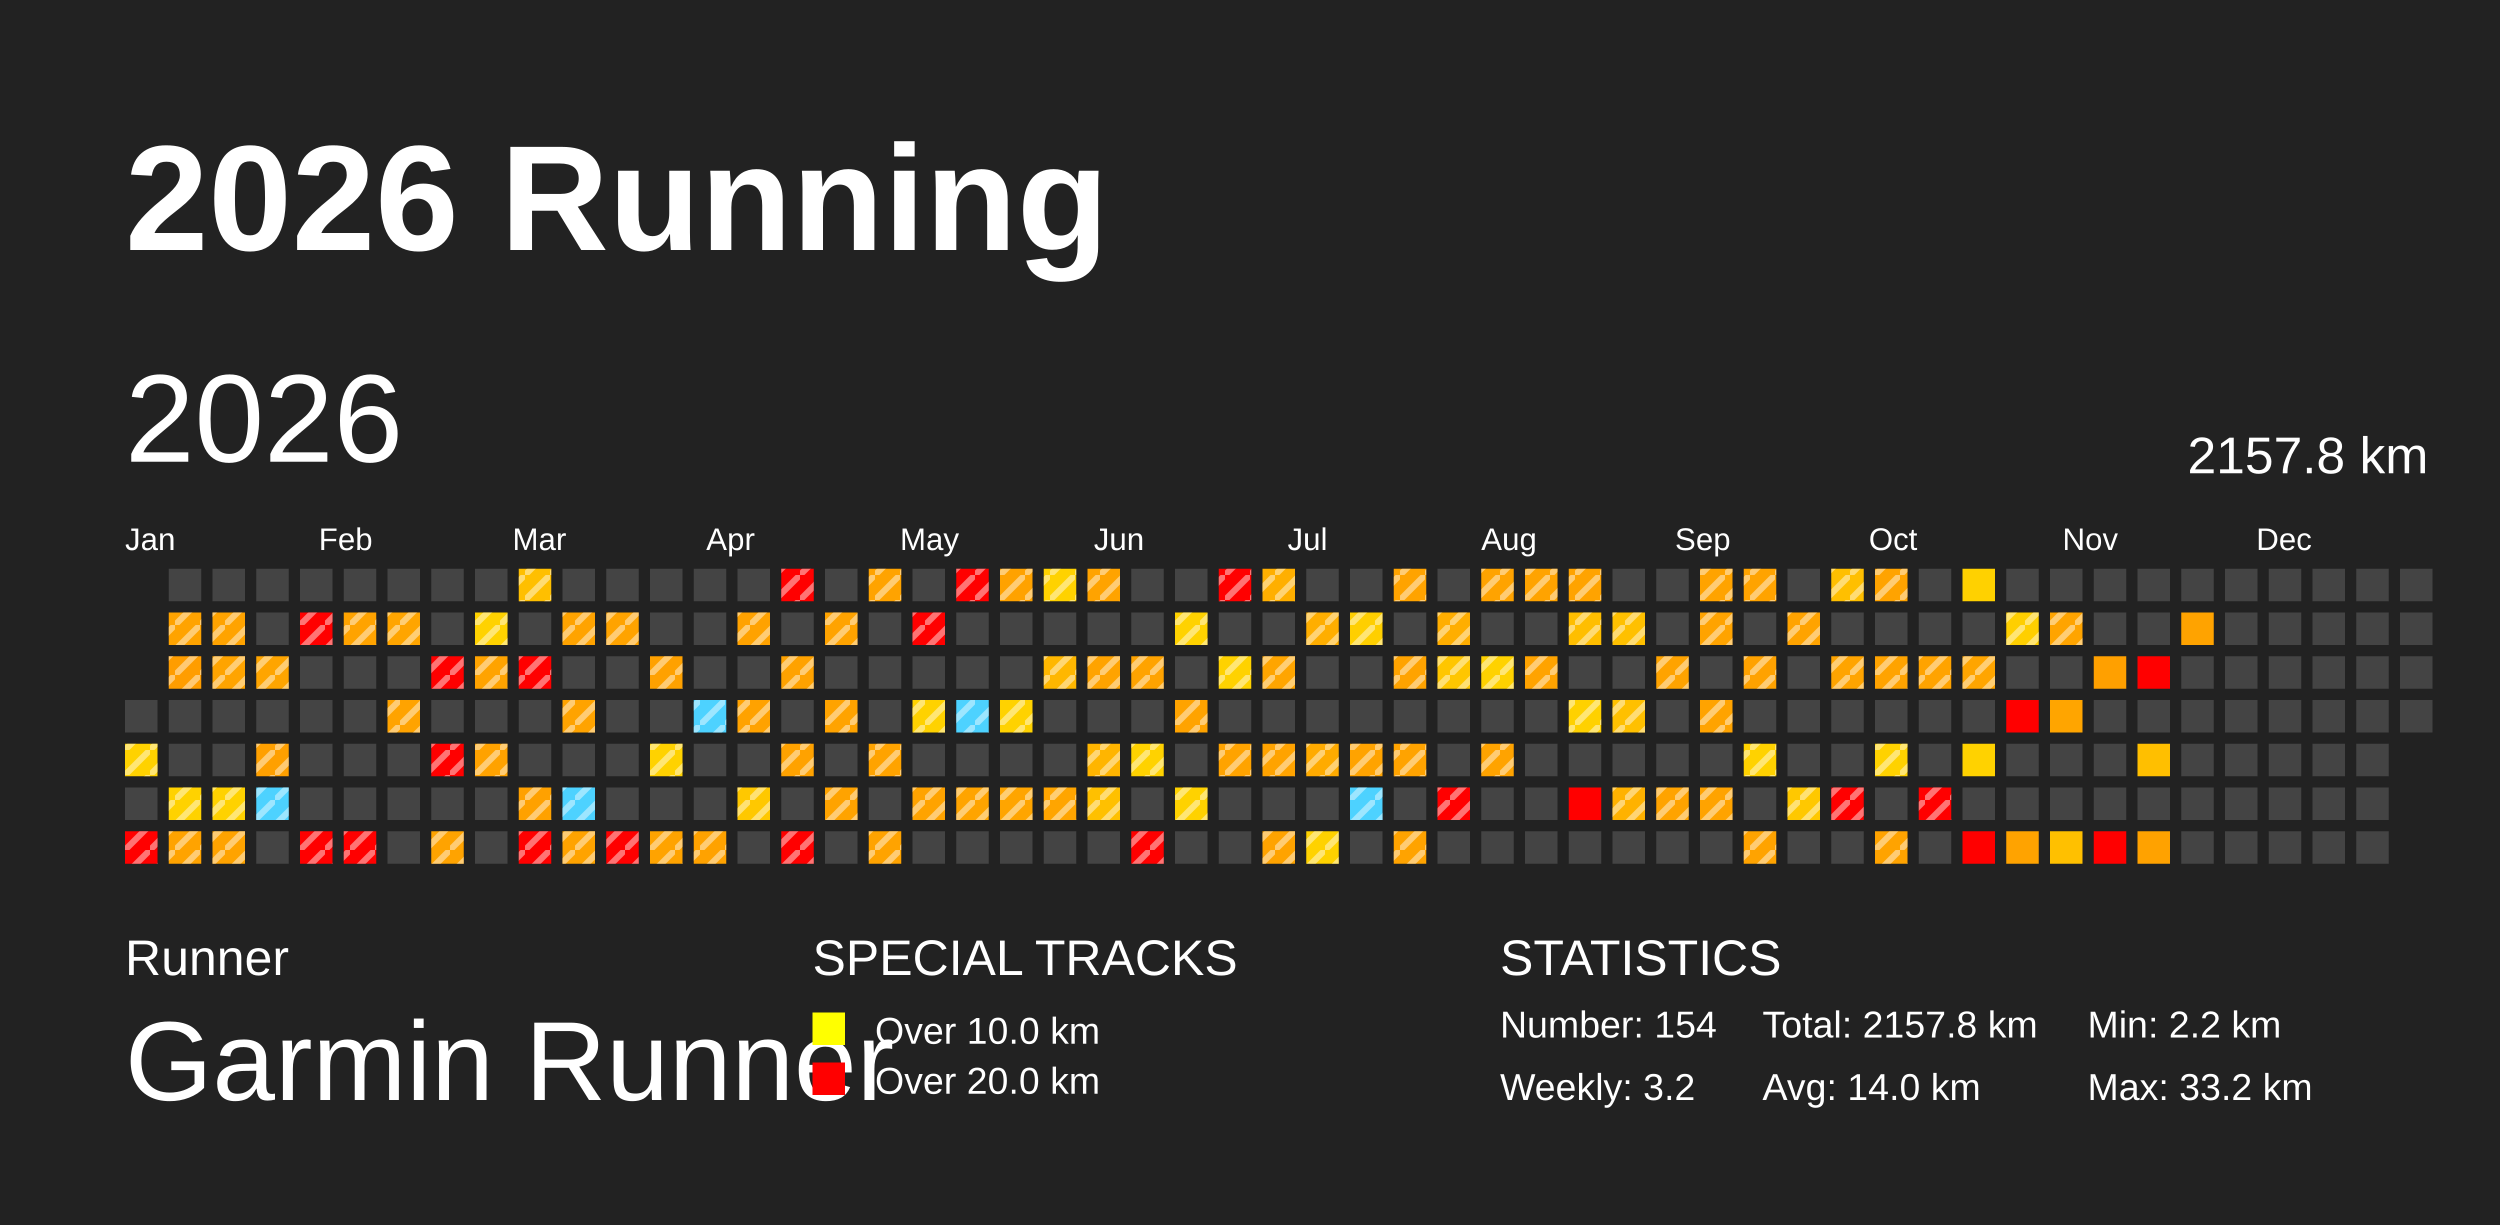
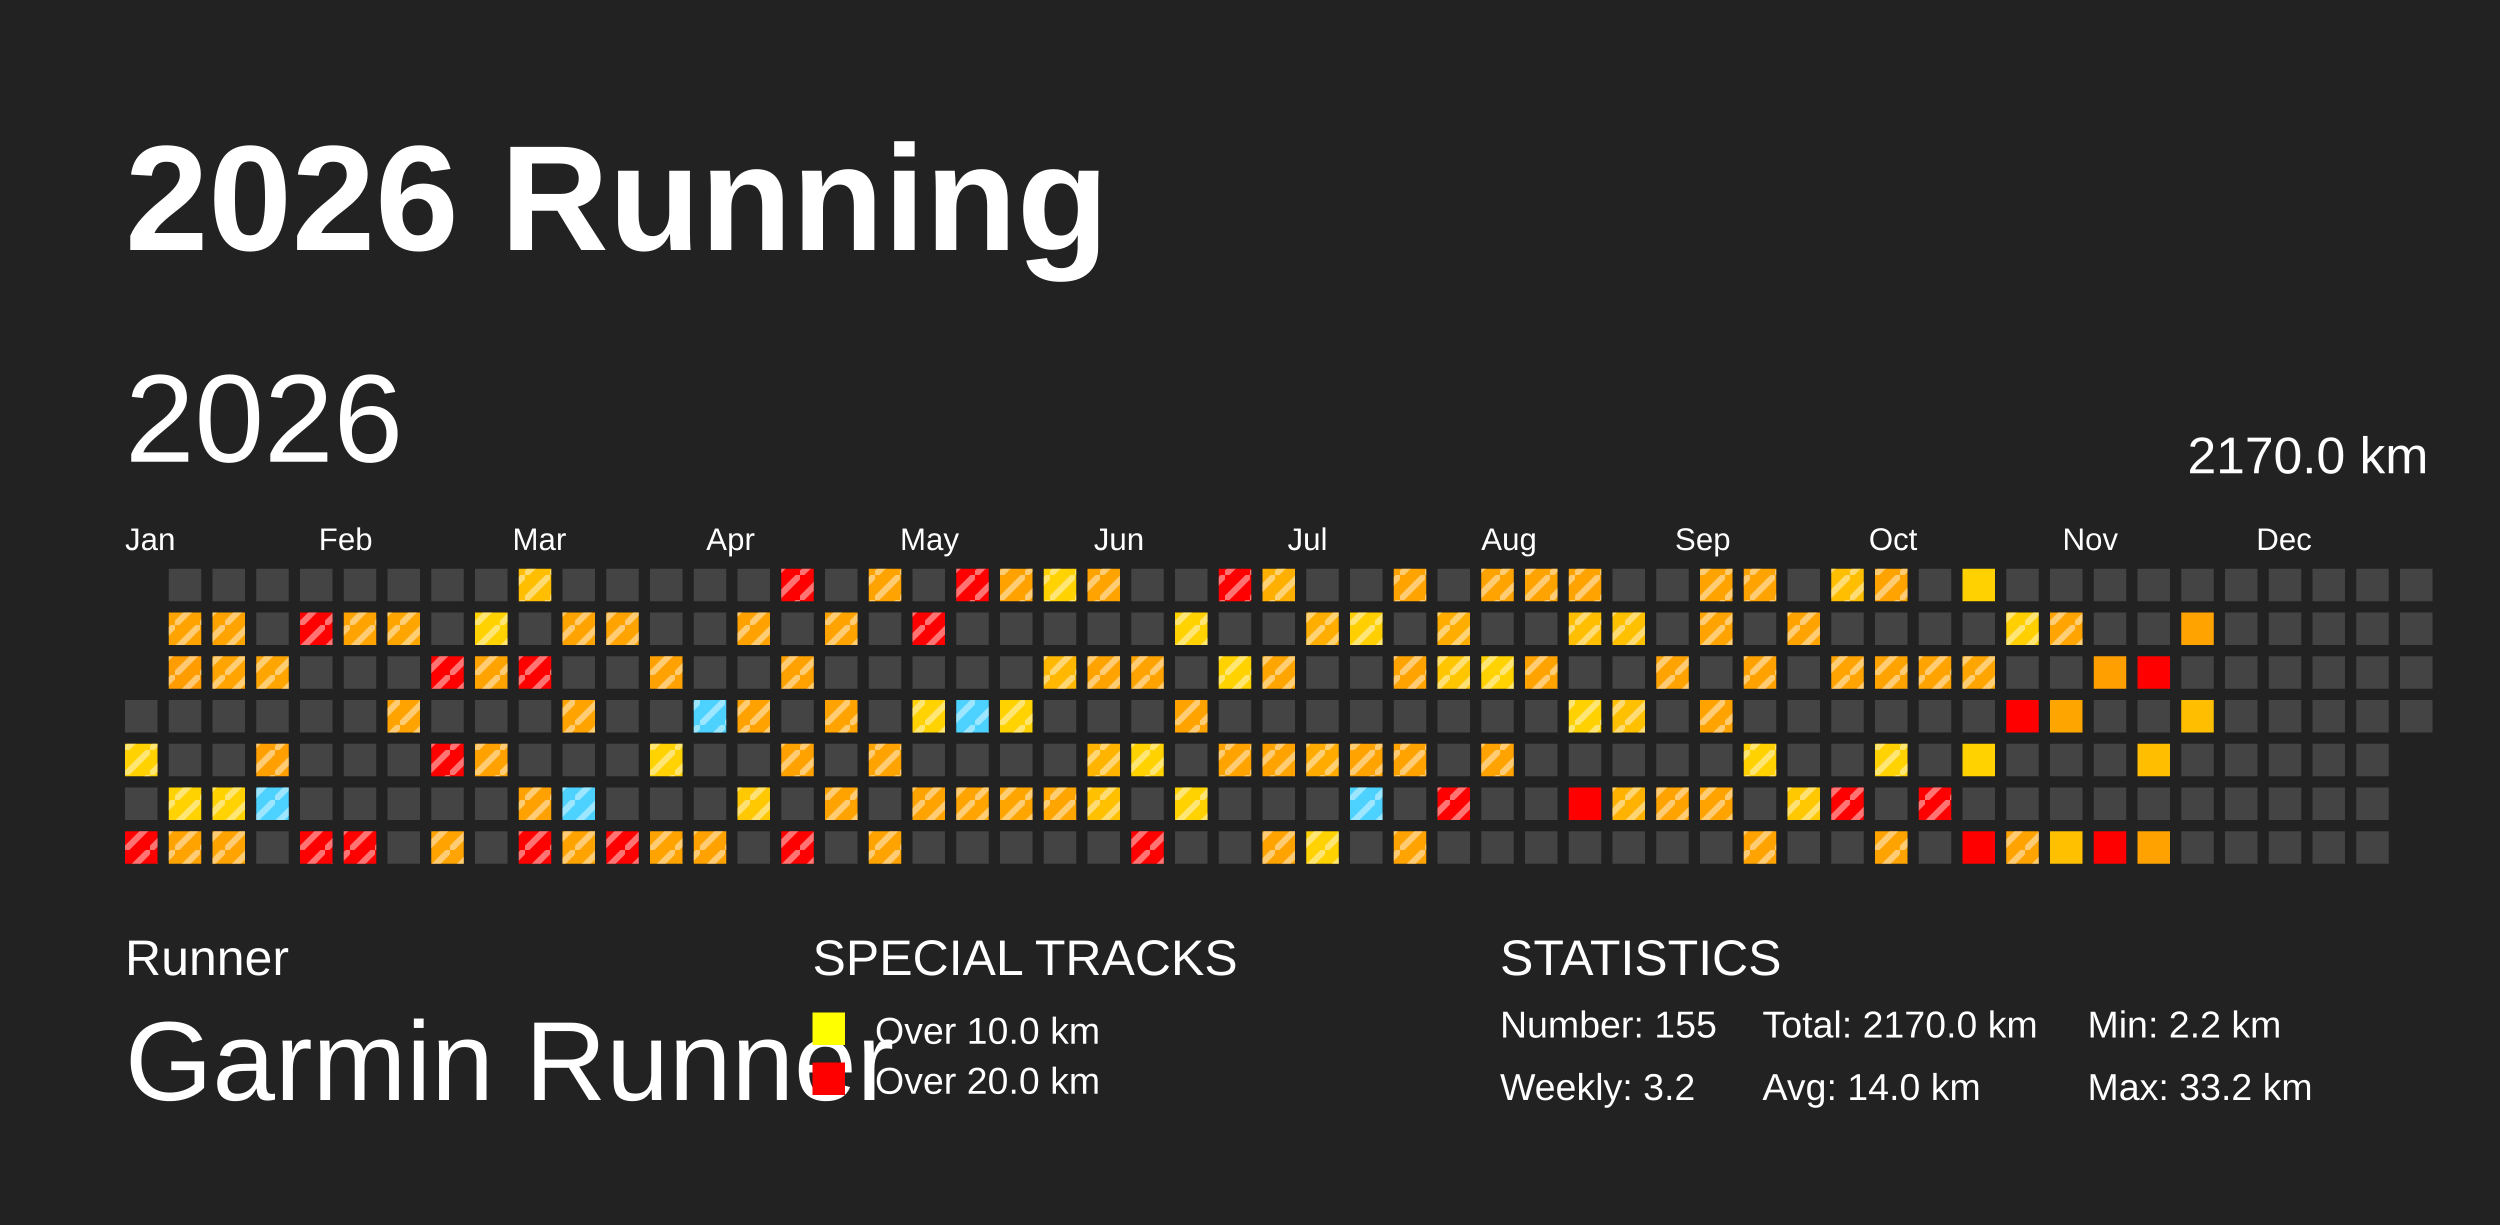
<svg xmlns="http://www.w3.org/2000/svg" baseProfile="full" height="98mm" version="1.1" viewBox="0,0,200,98" width="200mm">
  <defs>
    <pattern height="2" id="indoor-stripe" patternUnits="userSpaceOnUse" width="2">
      <line stroke="white" stroke-opacity="0.45" stroke-width="0.5" x1="0" x2="2" y1="2" y2="0" />
    </pattern>
  </defs>
  <rect fill="#222222" height="98" width="200" x="0" y="0" />
  <text fill="#FFFFFF" style="font-size:12px; font-family:Arial; font-weight:bold;" x="10" y="20">2026 Running</text>
  <text fill="#FFFFFF" style="font-size:4px; font-family:Arial" x="10" y="78">Runner</text>
  <text fill="#FFFFFF" style="font-size:9px; font-family:Arial" x="10" y="88">Garmin Runner</text>
  <text fill="#FFFFFF" style="font-size:4px; font-family:Arial" x="65" y="78">SPECIAL TRACKS</text>
  <rect fill="yellow" height="2.6" width="2.6" x="65" y="81" />
  <text fill="#FFFFFF" style="font-size:3px; font-family:Arial" x="70" y="83.5">Over 10.0 km</text>
  <rect fill="red" height="2.6" width="2.6" x="65" y="85" />
  <text fill="#FFFFFF" style="font-size:3px; font-family:Arial" x="70" y="87.5">Over 20.0 km</text>
  <text fill="#FFFFFF" style="font-size:4px; font-family:Arial" x="120" y="78">STATISTICS</text>
-   <text fill="#FFFFFF" style="font-size:3px; font-family:Arial" x="120" y="83">Number: 154</text>
+   <text fill="#FFFFFF" style="font-size:3px; font-family:Arial" x="120" y="83">Number: 155</text>
  <text fill="#FFFFFF" style="font-size:3px; font-family:Arial" x="120" y="88">Weekly: 3.2</text>
-   <text fill="#FFFFFF" style="font-size:3px; font-family:Arial" x="141" y="83">Total: 2157.8 km</text>
+   <text fill="#FFFFFF" style="font-size:3px; font-family:Arial" x="141" y="83">Total: 2170.0 km</text>
  <text fill="#FFFFFF" style="font-size:3px; font-family:Arial" x="141" y="88">Avg: 14.0 km</text>
  <text fill="#FFFFFF" style="font-size:3px; font-family:Arial" x="167" y="83">Min: 2.2 km</text>
  <text fill="#FFFFFF" style="font-size:3px; font-family:Arial" x="167" y="88">Max: 33.2 km</text>
  <text dominant-baseline="hanging" fill="#FFFFFF" style="font-size:10.0px; font-family:Arial;" x="10" y="30">2026</text>
-   <text dominant-baseline="hanging" fill="#FFFFFF" style="font-size:4.125px; font-family:Arial;" x="175" y="35">2157.8 km</text>
+   <text dominant-baseline="hanging" fill="#FFFFFF" style="font-size:4.125px; font-family:Arial;" x="175" y="35">2170.0 km</text>
  <text fill="#FFFFFF" style="font-size:2.5px; font-family:Arial" x="10.0" y="44">Jan</text>
  <text fill="#FFFFFF" style="font-size:2.5px; font-family:Arial" x="25.5" y="44">Feb</text>
  <text fill="#FFFFFF" style="font-size:2.5px; font-family:Arial" x="41.0" y="44">Mar</text>
  <text fill="#FFFFFF" style="font-size:2.5px; font-family:Arial" x="56.5" y="44">Apr</text>
  <text fill="#FFFFFF" style="font-size:2.5px; font-family:Arial" x="72.0" y="44">May</text>
  <text fill="#FFFFFF" style="font-size:2.5px; font-family:Arial" x="87.5" y="44">Jun</text>
  <text fill="#FFFFFF" style="font-size:2.5px; font-family:Arial" x="103.0" y="44">Jul</text>
  <text fill="#FFFFFF" style="font-size:2.5px; font-family:Arial" x="118.5" y="44">Aug</text>
  <text fill="#FFFFFF" style="font-size:2.5px; font-family:Arial" x="134.0" y="44">Sep</text>
  <text fill="#FFFFFF" style="font-size:2.5px; font-family:Arial" x="149.5" y="44">Oct</text>
  <text fill="#FFFFFF" style="font-size:2.5px; font-family:Arial" x="165.0" y="44">Nov</text>
  <text fill="#FFFFFF" style="font-size:2.5px; font-family:Arial" x="180.5" y="44">Dec</text>
  <rect fill="#444444" height="2.6" width="2.6" x="10.0" y="56.0" />
  <rect fill="#ffd200" height="2.6" width="2.6" x="10.0" y="59.5" />
  <rect fill="url(#indoor-stripe)" height="2.6" style="pointer-events: none;" width="2.6" x="10.0" y="59.5" />
  <rect fill="#444444" height="2.6" width="2.6" x="10.0" y="63.0" />
  <rect fill="red" height="2.6" width="2.6" x="10.0" y="66.5" />
  <rect fill="url(#indoor-stripe)" height="2.6" style="pointer-events: none;" width="2.6" x="10.0" y="66.5" />
  <rect fill="#444444" height="2.6" width="2.6" x="13.5" y="45.5" />
  <rect fill="#ffa300" height="2.6" width="2.6" x="13.5" y="49.0" />
  <rect fill="url(#indoor-stripe)" height="2.6" style="pointer-events: none;" width="2.6" x="13.5" y="49.0" />
  <rect fill="#ff9d00" height="2.6" width="2.6" x="13.5" y="52.5" />
  <rect fill="url(#indoor-stripe)" height="2.6" style="pointer-events: none;" width="2.6" x="13.5" y="52.5" />
  <rect fill="#444444" height="2.6" width="2.6" x="13.5" y="56.0" />
  <rect fill="#444444" height="2.6" width="2.6" x="13.5" y="59.5" />
  <rect fill="#ffd200" height="2.6" width="2.6" x="13.5" y="63.0" />
  <rect fill="url(#indoor-stripe)" height="2.6" style="pointer-events: none;" width="2.6" x="13.5" y="63.0" />
  <rect fill="#ffa300" height="2.6" width="2.6" x="13.5" y="66.5" />
  <rect fill="url(#indoor-stripe)" height="2.6" style="pointer-events: none;" width="2.6" x="13.5" y="66.5" />
  <rect fill="#444444" height="2.6" width="2.6" x="17.0" y="45.5" />
  <rect fill="#ffa300" height="2.6" width="2.6" x="17.0" y="49.0" />
  <rect fill="url(#indoor-stripe)" height="2.6" style="pointer-events: none;" width="2.6" x="17.0" y="49.0" />
  <rect fill="#ffa400" height="2.6" width="2.6" x="17.0" y="52.5" />
  <rect fill="url(#indoor-stripe)" height="2.6" style="pointer-events: none;" width="2.6" x="17.0" y="52.5" />
  <rect fill="#444444" height="2.6" width="2.6" x="17.0" y="56.0" />
  <rect fill="#444444" height="2.6" width="2.6" x="17.0" y="59.5" />
  <rect fill="#ffd200" height="2.6" width="2.6" x="17.0" y="63.0" />
  <rect fill="url(#indoor-stripe)" height="2.6" style="pointer-events: none;" width="2.6" x="17.0" y="63.0" />
  <rect fill="#ffa300" height="2.6" width="2.6" x="17.0" y="66.5" />
  <rect fill="url(#indoor-stripe)" height="2.6" style="pointer-events: none;" width="2.6" x="17.0" y="66.5" />
  <rect fill="#444444" height="2.6" width="2.6" x="20.5" y="45.5" />
  <rect fill="#444444" height="2.6" width="2.6" x="20.5" y="49.0" />
  <rect fill="#ffa500" height="2.6" width="2.6" x="20.5" y="52.5" />
  <rect fill="url(#indoor-stripe)" height="2.6" style="pointer-events: none;" width="2.6" x="20.5" y="52.5" />
  <rect fill="#444444" height="2.6" width="2.6" x="20.5" y="56.0" />
  <rect fill="#ffa000" height="2.6" width="2.6" x="20.5" y="59.5" />
  <rect fill="url(#indoor-stripe)" height="2.6" style="pointer-events: none;" width="2.6" x="20.5" y="59.5" />
  <rect fill="#4dd2ff" height="2.6" width="2.6" x="20.5" y="63.0" />
  <rect fill="url(#indoor-stripe)" height="2.6" style="pointer-events: none;" width="2.6" x="20.5" y="63.0" />
  <rect fill="#444444" height="2.6" width="2.6" x="20.5" y="66.5" />
  <rect fill="#444444" height="2.6" width="2.6" x="24.0" y="45.5" />
  <rect fill="red" height="2.6" width="2.6" x="24.0" y="49.0" />
  <rect fill="url(#indoor-stripe)" height="2.6" style="pointer-events: none;" width="2.6" x="24.0" y="49.0" />
  <rect fill="#444444" height="2.6" width="2.6" x="24.0" y="52.5" />
  <rect fill="#444444" height="2.6" width="2.6" x="24.0" y="56.0" />
  <rect fill="#444444" height="2.6" width="2.6" x="24.0" y="59.5" />
  <rect fill="#444444" height="2.6" width="2.6" x="24.0" y="63.0" />
  <rect fill="red" height="2.6" width="2.6" x="24.0" y="66.5" />
  <rect fill="url(#indoor-stripe)" height="2.6" style="pointer-events: none;" width="2.6" x="24.0" y="66.5" />
  <rect fill="#444444" height="2.6" width="2.6" x="27.5" y="45.5" />
  <rect fill="#ffa300" height="2.6" width="2.6" x="27.5" y="49.0" />
  <rect fill="url(#indoor-stripe)" height="2.6" style="pointer-events: none;" width="2.6" x="27.5" y="49.0" />
  <rect fill="#444444" height="2.6" width="2.6" x="27.5" y="52.5" />
  <rect fill="#444444" height="2.6" width="2.6" x="27.5" y="56.0" />
  <rect fill="#444444" height="2.6" width="2.6" x="27.5" y="59.5" />
  <rect fill="#444444" height="2.6" width="2.6" x="27.5" y="63.0" />
  <rect fill="red" height="2.6" width="2.6" x="27.5" y="66.5" />
  <rect fill="url(#indoor-stripe)" height="2.6" style="pointer-events: none;" width="2.6" x="27.5" y="66.5" />
  <rect fill="#444444" height="2.6" width="2.6" x="31.0" y="45.5" />
  <rect fill="#ffa500" height="2.6" width="2.6" x="31.0" y="49.0" />
  <rect fill="url(#indoor-stripe)" height="2.6" style="pointer-events: none;" width="2.6" x="31.0" y="49.0" />
  <rect fill="#444444" height="2.6" width="2.6" x="31.0" y="52.5" />
  <rect fill="#ffa300" height="2.6" width="2.6" x="31.0" y="56.0" />
  <rect fill="url(#indoor-stripe)" height="2.6" style="pointer-events: none;" width="2.6" x="31.0" y="56.0" />
  <rect fill="#444444" height="2.6" width="2.6" x="31.0" y="59.5" />
  <rect fill="#444444" height="2.6" width="2.6" x="31.0" y="63.0" />
  <rect fill="#444444" height="2.6" width="2.6" x="31.0" y="66.5" />
  <rect fill="#444444" height="2.6" width="2.6" x="34.5" y="45.5" />
  <rect fill="#444444" height="2.6" width="2.6" x="34.5" y="49.0" />
  <rect fill="red" height="2.6" width="2.6" x="34.5" y="52.5" />
  <rect fill="url(#indoor-stripe)" height="2.6" style="pointer-events: none;" width="2.6" x="34.5" y="52.5" />
  <rect fill="#444444" height="2.6" width="2.6" x="34.5" y="56.0" />
  <rect fill="red" height="2.6" width="2.6" x="34.5" y="59.5" />
  <rect fill="url(#indoor-stripe)" height="2.6" style="pointer-events: none;" width="2.6" x="34.5" y="59.5" />
  <rect fill="#444444" height="2.6" width="2.6" x="34.5" y="63.0" />
  <rect fill="#ffa300" height="2.6" width="2.6" x="34.5" y="66.5" />
  <rect fill="url(#indoor-stripe)" height="2.6" style="pointer-events: none;" width="2.6" x="34.5" y="66.5" />
  <rect fill="#444444" height="2.6" width="2.6" x="38.0" y="45.5" />
  <rect fill="#ffd200" height="2.6" width="2.6" x="38.0" y="49.0" />
  <rect fill="url(#indoor-stripe)" height="2.6" style="pointer-events: none;" width="2.6" x="38.0" y="49.0" />
  <rect fill="#ffa300" height="2.6" width="2.6" x="38.0" y="52.5" />
  <rect fill="url(#indoor-stripe)" height="2.6" style="pointer-events: none;" width="2.6" x="38.0" y="52.5" />
  <rect fill="#444444" height="2.6" width="2.6" x="38.0" y="56.0" />
  <rect fill="#ffa200" height="2.6" width="2.6" x="38.0" y="59.5" />
  <rect fill="url(#indoor-stripe)" height="2.6" style="pointer-events: none;" width="2.6" x="38.0" y="59.5" />
  <rect fill="#444444" height="2.6" width="2.6" x="38.0" y="63.0" />
  <rect fill="#444444" height="2.6" width="2.6" x="38.0" y="66.5" />
  <rect fill="#ffbf00" height="2.6" width="2.6" x="41.5" y="45.5" />
  <rect fill="url(#indoor-stripe)" height="2.6" style="pointer-events: none;" width="2.6" x="41.5" y="45.5" />
  <rect fill="#444444" height="2.6" width="2.6" x="41.5" y="49.0" />
  <rect fill="red" height="2.6" width="2.6" x="41.5" y="52.5" />
  <rect fill="url(#indoor-stripe)" height="2.6" style="pointer-events: none;" width="2.6" x="41.5" y="52.5" />
  <rect fill="#444444" height="2.6" width="2.6" x="41.5" y="56.0" />
  <rect fill="#444444" height="2.6" width="2.6" x="41.5" y="59.5" />
  <rect fill="#ffa100" height="2.6" width="2.6" x="41.5" y="63.0" />
  <rect fill="url(#indoor-stripe)" height="2.6" style="pointer-events: none;" width="2.6" x="41.5" y="63.0" />
  <rect fill="red" height="2.6" width="2.6" x="41.5" y="66.5" />
  <rect fill="url(#indoor-stripe)" height="2.6" style="pointer-events: none;" width="2.6" x="41.5" y="66.5" />
  <rect fill="#444444" height="2.6" width="2.6" x="45.0" y="45.5" />
  <rect fill="#ffa300" height="2.6" width="2.6" x="45.0" y="49.0" />
  <rect fill="url(#indoor-stripe)" height="2.6" style="pointer-events: none;" width="2.6" x="45.0" y="49.0" />
  <rect fill="#444444" height="2.6" width="2.6" x="45.0" y="52.5" />
  <rect fill="#ffa300" height="2.6" width="2.6" x="45.0" y="56.0" />
  <rect fill="url(#indoor-stripe)" height="2.6" style="pointer-events: none;" width="2.6" x="45.0" y="56.0" />
  <rect fill="#444444" height="2.6" width="2.6" x="45.0" y="59.5" />
  <rect fill="#4dd2ff" height="2.6" width="2.6" x="45.0" y="63.0" />
  <rect fill="url(#indoor-stripe)" height="2.6" style="pointer-events: none;" width="2.6" x="45.0" y="63.0" />
  <rect fill="#ffa300" height="2.6" width="2.6" x="45.0" y="66.5" />
  <rect fill="url(#indoor-stripe)" height="2.6" style="pointer-events: none;" width="2.6" x="45.0" y="66.5" />
  <rect fill="#444444" height="2.6" width="2.6" x="48.5" y="45.5" />
  <rect fill="#ffa300" height="2.6" width="2.6" x="48.5" y="49.0" />
  <rect fill="url(#indoor-stripe)" height="2.6" style="pointer-events: none;" width="2.6" x="48.5" y="49.0" />
  <rect fill="#444444" height="2.6" width="2.6" x="48.5" y="52.5" />
  <rect fill="#444444" height="2.6" width="2.6" x="48.5" y="56.0" />
  <rect fill="#444444" height="2.6" width="2.6" x="48.5" y="59.5" />
  <rect fill="#444444" height="2.6" width="2.6" x="48.5" y="63.0" />
  <rect fill="red" height="2.6" width="2.6" x="48.5" y="66.5" />
  <rect fill="url(#indoor-stripe)" height="2.6" style="pointer-events: none;" width="2.6" x="48.5" y="66.5" />
  <rect fill="#444444" height="2.6" width="2.6" x="52.0" y="45.5" />
  <rect fill="#444444" height="2.6" width="2.6" x="52.0" y="49.0" />
  <rect fill="#ffa100" height="2.6" width="2.6" x="52.0" y="52.5" />
  <rect fill="url(#indoor-stripe)" height="2.6" style="pointer-events: none;" width="2.6" x="52.0" y="52.5" />
  <rect fill="#444444" height="2.6" width="2.6" x="52.0" y="56.0" />
  <rect fill="#ffd200" height="2.6" width="2.6" x="52.0" y="59.5" />
  <rect fill="url(#indoor-stripe)" height="2.6" style="pointer-events: none;" width="2.6" x="52.0" y="59.5" />
  <rect fill="#444444" height="2.6" width="2.6" x="52.0" y="63.0" />
  <rect fill="#ffa300" height="2.6" width="2.6" x="52.0" y="66.5" />
  <rect fill="url(#indoor-stripe)" height="2.6" style="pointer-events: none;" width="2.6" x="52.0" y="66.5" />
  <rect fill="#444444" height="2.6" width="2.6" x="55.5" y="45.5" />
  <rect fill="#444444" height="2.6" width="2.6" x="55.5" y="49.0" />
  <rect fill="#444444" height="2.6" width="2.6" x="55.5" y="52.5" />
  <rect fill="#4dd2ff" height="2.6" width="2.6" x="55.5" y="56.0" />
  <rect fill="url(#indoor-stripe)" height="2.6" style="pointer-events: none;" width="2.6" x="55.5" y="56.0" />
  <rect fill="#444444" height="2.6" width="2.6" x="55.5" y="59.5" />
  <rect fill="#444444" height="2.6" width="2.6" x="55.5" y="63.0" />
  <rect fill="#ffa200" height="2.6" width="2.6" x="55.5" y="66.5" />
  <rect fill="url(#indoor-stripe)" height="2.6" style="pointer-events: none;" width="2.6" x="55.5" y="66.5" />
  <rect fill="#444444" height="2.6" width="2.6" x="59.0" y="45.5" />
  <rect fill="#ffa200" height="2.6" width="2.6" x="59.0" y="49.0" />
  <rect fill="url(#indoor-stripe)" height="2.6" style="pointer-events: none;" width="2.6" x="59.0" y="49.0" />
  <rect fill="#444444" height="2.6" width="2.6" x="59.0" y="52.5" />
  <rect fill="#ffa200" height="2.6" width="2.6" x="59.0" y="56.0" />
  <rect fill="url(#indoor-stripe)" height="2.6" style="pointer-events: none;" width="2.6" x="59.0" y="56.0" />
  <rect fill="#444444" height="2.6" width="2.6" x="59.0" y="59.5" />
  <rect fill="#ffc800" height="2.6" width="2.6" x="59.0" y="63.0" />
  <rect fill="url(#indoor-stripe)" height="2.6" style="pointer-events: none;" width="2.6" x="59.0" y="63.0" />
  <rect fill="#444444" height="2.6" width="2.6" x="59.0" y="66.5" />
  <rect fill="red" height="2.6" width="2.6" x="62.5" y="45.5" />
  <rect fill="url(#indoor-stripe)" height="2.6" style="pointer-events: none;" width="2.6" x="62.5" y="45.5" />
  <rect fill="#444444" height="2.6" width="2.6" x="62.5" y="49.0" />
  <rect fill="#ffa200" height="2.6" width="2.6" x="62.5" y="52.5" />
  <rect fill="url(#indoor-stripe)" height="2.6" style="pointer-events: none;" width="2.6" x="62.5" y="52.5" />
  <rect fill="#444444" height="2.6" width="2.6" x="62.5" y="56.0" />
  <rect fill="#ffa200" height="2.6" width="2.6" x="62.5" y="59.5" />
  <rect fill="url(#indoor-stripe)" height="2.6" style="pointer-events: none;" width="2.6" x="62.5" y="59.5" />
  <rect fill="#444444" height="2.6" width="2.6" x="62.5" y="63.0" />
  <rect fill="red" height="2.6" width="2.6" x="62.5" y="66.5" />
  <rect fill="url(#indoor-stripe)" height="2.6" style="pointer-events: none;" width="2.6" x="62.5" y="66.5" />
  <rect fill="#444444" height="2.6" width="2.6" x="66.0" y="45.5" />
  <rect fill="#ffa300" height="2.6" width="2.6" x="66.0" y="49.0" />
  <rect fill="url(#indoor-stripe)" height="2.6" style="pointer-events: none;" width="2.6" x="66.0" y="49.0" />
  <rect fill="#444444" height="2.6" width="2.6" x="66.0" y="52.5" />
  <rect fill="#ffa300" height="2.6" width="2.6" x="66.0" y="56.0" />
  <rect fill="url(#indoor-stripe)" height="2.6" style="pointer-events: none;" width="2.6" x="66.0" y="56.0" />
  <rect fill="#444444" height="2.6" width="2.6" x="66.0" y="59.5" />
  <rect fill="#ffa300" height="2.6" width="2.6" x="66.0" y="63.0" />
  <rect fill="url(#indoor-stripe)" height="2.6" style="pointer-events: none;" width="2.6" x="66.0" y="63.0" />
  <rect fill="#444444" height="2.6" width="2.6" x="66.0" y="66.5" />
  <rect fill="#ffa300" height="2.6" width="2.6" x="69.5" y="45.5" />
  <rect fill="url(#indoor-stripe)" height="2.6" style="pointer-events: none;" width="2.6" x="69.5" y="45.5" />
  <rect fill="#444444" height="2.6" width="2.6" x="69.5" y="49.0" />
  <rect fill="#444444" height="2.6" width="2.6" x="69.5" y="52.5" />
  <rect fill="#444444" height="2.6" width="2.6" x="69.5" y="56.0" />
  <rect fill="#ffa300" height="2.6" width="2.6" x="69.5" y="59.5" />
  <rect fill="url(#indoor-stripe)" height="2.6" style="pointer-events: none;" width="2.6" x="69.5" y="59.5" />
  <rect fill="#444444" height="2.6" width="2.6" x="69.5" y="63.0" />
  <rect fill="#ffa300" height="2.6" width="2.6" x="69.5" y="66.5" />
  <rect fill="url(#indoor-stripe)" height="2.6" style="pointer-events: none;" width="2.6" x="69.5" y="66.5" />
  <rect fill="#444444" height="2.6" width="2.6" x="73.0" y="45.5" />
  <rect fill="red" height="2.6" width="2.6" x="73.0" y="49.0" />
  <rect fill="url(#indoor-stripe)" height="2.6" style="pointer-events: none;" width="2.6" x="73.0" y="49.0" />
  <rect fill="#444444" height="2.6" width="2.6" x="73.0" y="52.5" />
  <rect fill="#ffd200" height="2.6" width="2.6" x="73.0" y="56.0" />
  <rect fill="url(#indoor-stripe)" height="2.6" style="pointer-events: none;" width="2.6" x="73.0" y="56.0" />
  <rect fill="#444444" height="2.6" width="2.6" x="73.0" y="59.5" />
  <rect fill="#ffa300" height="2.6" width="2.6" x="73.0" y="63.0" />
  <rect fill="url(#indoor-stripe)" height="2.6" style="pointer-events: none;" width="2.6" x="73.0" y="63.0" />
  <rect fill="#444444" height="2.6" width="2.6" x="73.0" y="66.5" />
  <rect fill="red" height="2.6" width="2.6" x="76.5" y="45.5" />
  <rect fill="url(#indoor-stripe)" height="2.6" style="pointer-events: none;" width="2.6" x="76.5" y="45.5" />
  <rect fill="#444444" height="2.6" width="2.6" x="76.5" y="49.0" />
  <rect fill="#444444" height="2.6" width="2.6" x="76.5" y="52.5" />
  <rect fill="#4dd2ff" height="2.6" width="2.6" x="76.5" y="56.0" />
  <rect fill="url(#indoor-stripe)" height="2.6" style="pointer-events: none;" width="2.6" x="76.5" y="56.0" />
  <rect fill="#444444" height="2.6" width="2.6" x="76.5" y="59.5" />
  <rect fill="#ffa400" height="2.6" width="2.6" x="76.5" y="63.0" />
  <rect fill="url(#indoor-stripe)" height="2.6" style="pointer-events: none;" width="2.6" x="76.5" y="63.0" />
  <rect fill="#444444" height="2.6" width="2.6" x="76.5" y="66.5" />
  <rect fill="#ffa200" height="2.6" width="2.6" x="80.0" y="45.5" />
  <rect fill="url(#indoor-stripe)" height="2.6" style="pointer-events: none;" width="2.6" x="80.0" y="45.5" />
  <rect fill="#444444" height="2.6" width="2.6" x="80.0" y="49.0" />
  <rect fill="#444444" height="2.6" width="2.6" x="80.0" y="52.5" />
  <rect fill="#ffd200" height="2.6" width="2.6" x="80.0" y="56.0" />
  <rect fill="url(#indoor-stripe)" height="2.6" style="pointer-events: none;" width="2.6" x="80.0" y="56.0" />
  <rect fill="#444444" height="2.6" width="2.6" x="80.0" y="59.5" />
  <rect fill="#ffa500" height="2.6" width="2.6" x="80.0" y="63.0" />
  <rect fill="url(#indoor-stripe)" height="2.6" style="pointer-events: none;" width="2.6" x="80.0" y="63.0" />
  <rect fill="#444444" height="2.6" width="2.6" x="80.0" y="66.5" />
  <rect fill="#ffd200" height="2.6" width="2.6" x="83.5" y="45.5" />
  <rect fill="url(#indoor-stripe)" height="2.6" style="pointer-events: none;" width="2.6" x="83.5" y="45.5" />
  <rect fill="#444444" height="2.6" width="2.6" x="83.5" y="49.0" />
  <rect fill="#ffb700" height="2.6" width="2.6" x="83.5" y="52.5" />
  <rect fill="url(#indoor-stripe)" height="2.6" style="pointer-events: none;" width="2.6" x="83.5" y="52.5" />
  <rect fill="#444444" height="2.6" width="2.6" x="83.5" y="56.0" />
  <rect fill="#444444" height="2.6" width="2.6" x="83.5" y="59.5" />
  <rect fill="#ffa500" height="2.6" width="2.6" x="83.5" y="63.0" />
  <rect fill="url(#indoor-stripe)" height="2.6" style="pointer-events: none;" width="2.6" x="83.5" y="63.0" />
  <rect fill="#444444" height="2.6" width="2.6" x="83.5" y="66.5" />
  <rect fill="#ffa300" height="2.6" width="2.6" x="87.0" y="45.5" />
  <rect fill="url(#indoor-stripe)" height="2.6" style="pointer-events: none;" width="2.6" x="87.0" y="45.5" />
  <rect fill="#444444" height="2.6" width="2.6" x="87.0" y="49.0" />
  <rect fill="#ffa300" height="2.6" width="2.6" x="87.0" y="52.5" />
  <rect fill="url(#indoor-stripe)" height="2.6" style="pointer-events: none;" width="2.6" x="87.0" y="52.5" />
  <rect fill="#444444" height="2.6" width="2.6" x="87.0" y="56.0" />
  <rect fill="#ffb500" height="2.6" width="2.6" x="87.0" y="59.5" />
  <rect fill="url(#indoor-stripe)" height="2.6" style="pointer-events: none;" width="2.6" x="87.0" y="59.5" />
  <rect fill="#ffc000" height="2.6" width="2.6" x="87.0" y="63.0" />
  <rect fill="url(#indoor-stripe)" height="2.6" style="pointer-events: none;" width="2.6" x="87.0" y="63.0" />
  <rect fill="#444444" height="2.6" width="2.6" x="87.0" y="66.5" />
  <rect fill="#444444" height="2.6" width="2.6" x="90.5" y="45.5" />
  <rect fill="#444444" height="2.6" width="2.6" x="90.5" y="49.0" />
  <rect fill="#ffa300" height="2.6" width="2.6" x="90.5" y="52.5" />
  <rect fill="url(#indoor-stripe)" height="2.6" style="pointer-events: none;" width="2.6" x="90.5" y="52.5" />
  <rect fill="#444444" height="2.6" width="2.6" x="90.5" y="56.0" />
  <rect fill="#ffd200" height="2.6" width="2.6" x="90.5" y="59.5" />
  <rect fill="url(#indoor-stripe)" height="2.6" style="pointer-events: none;" width="2.6" x="90.5" y="59.5" />
  <rect fill="#444444" height="2.6" width="2.6" x="90.5" y="63.0" />
  <rect fill="red" height="2.6" width="2.6" x="90.5" y="66.5" />
  <rect fill="url(#indoor-stripe)" height="2.6" style="pointer-events: none;" width="2.6" x="90.5" y="66.5" />
  <rect fill="#444444" height="2.6" width="2.6" x="94.0" y="45.5" />
  <rect fill="#ffd200" height="2.6" width="2.6" x="94.0" y="49.0" />
  <rect fill="url(#indoor-stripe)" height="2.6" style="pointer-events: none;" width="2.6" x="94.0" y="49.0" />
  <rect fill="#444444" height="2.6" width="2.6" x="94.0" y="52.5" />
  <rect fill="#ffa300" height="2.6" width="2.6" x="94.0" y="56.0" />
  <rect fill="url(#indoor-stripe)" height="2.6" style="pointer-events: none;" width="2.6" x="94.0" y="56.0" />
  <rect fill="#444444" height="2.6" width="2.6" x="94.0" y="59.5" />
  <rect fill="#ffd200" height="2.6" width="2.6" x="94.0" y="63.0" />
  <rect fill="url(#indoor-stripe)" height="2.6" style="pointer-events: none;" width="2.6" x="94.0" y="63.0" />
  <rect fill="#444444" height="2.6" width="2.6" x="94.0" y="66.5" />
  <rect fill="red" height="2.6" width="2.6" x="97.5" y="45.5" />
  <rect fill="url(#indoor-stripe)" height="2.6" style="pointer-events: none;" width="2.6" x="97.5" y="45.5" />
  <rect fill="#444444" height="2.6" width="2.6" x="97.5" y="49.0" />
  <rect fill="#ffd200" height="2.6" width="2.6" x="97.5" y="52.5" />
  <rect fill="url(#indoor-stripe)" height="2.6" style="pointer-events: none;" width="2.6" x="97.5" y="52.5" />
  <rect fill="#444444" height="2.6" width="2.6" x="97.5" y="56.0" />
  <rect fill="#ffa300" height="2.6" width="2.6" x="97.5" y="59.5" />
  <rect fill="url(#indoor-stripe)" height="2.6" style="pointer-events: none;" width="2.6" x="97.5" y="59.5" />
  <rect fill="#444444" height="2.6" width="2.6" x="97.5" y="63.0" />
  <rect fill="#444444" height="2.6" width="2.6" x="97.5" y="66.5" />
  <rect fill="#ffaf00" height="2.6" width="2.6" x="101.0" y="45.5" />
  <rect fill="url(#indoor-stripe)" height="2.6" style="pointer-events: none;" width="2.6" x="101.0" y="45.5" />
  <rect fill="#444444" height="2.6" width="2.6" x="101.0" y="49.0" />
  <rect fill="#ffa500" height="2.6" width="2.6" x="101.0" y="52.5" />
  <rect fill="url(#indoor-stripe)" height="2.6" style="pointer-events: none;" width="2.6" x="101.0" y="52.5" />
  <rect fill="#444444" height="2.6" width="2.6" x="101.0" y="56.0" />
  <rect fill="#ffa300" height="2.6" width="2.6" x="101.0" y="59.5" />
  <rect fill="url(#indoor-stripe)" height="2.6" style="pointer-events: none;" width="2.6" x="101.0" y="59.5" />
  <rect fill="#444444" height="2.6" width="2.6" x="101.0" y="63.0" />
  <rect fill="#ffa300" height="2.6" width="2.6" x="101.0" y="66.5" />
  <rect fill="url(#indoor-stripe)" height="2.6" style="pointer-events: none;" width="2.6" x="101.0" y="66.5" />
  <rect fill="#444444" height="2.6" width="2.6" x="104.5" y="45.5" />
  <rect fill="#ffae00" height="2.6" width="2.6" x="104.5" y="49.0" />
  <rect fill="url(#indoor-stripe)" height="2.6" style="pointer-events: none;" width="2.6" x="104.5" y="49.0" />
  <rect fill="#444444" height="2.6" width="2.6" x="104.5" y="52.5" />
  <rect fill="#444444" height="2.6" width="2.6" x="104.5" y="56.0" />
  <rect fill="#ffab00" height="2.6" width="2.6" x="104.5" y="59.5" />
  <rect fill="url(#indoor-stripe)" height="2.6" style="pointer-events: none;" width="2.6" x="104.5" y="59.5" />
  <rect fill="#444444" height="2.6" width="2.6" x="104.5" y="63.0" />
  <rect fill="#ffd200" height="2.6" width="2.6" x="104.5" y="66.5" />
  <rect fill="url(#indoor-stripe)" height="2.6" style="pointer-events: none;" width="2.6" x="104.5" y="66.5" />
  <rect fill="#444444" height="2.6" width="2.6" x="108.0" y="45.5" />
  <rect fill="#ffcf00" height="2.6" width="2.6" x="108.0" y="49.0" />
  <rect fill="url(#indoor-stripe)" height="2.6" style="pointer-events: none;" width="2.6" x="108.0" y="49.0" />
  <rect fill="#444444" height="2.6" width="2.6" x="108.0" y="52.5" />
  <rect fill="#444444" height="2.6" width="2.6" x="108.0" y="56.0" />
  <rect fill="#ffa300" height="2.6" width="2.6" x="108.0" y="59.5" />
  <rect fill="url(#indoor-stripe)" height="2.6" style="pointer-events: none;" width="2.6" x="108.0" y="59.5" />
  <rect fill="#4dd2ff" height="2.6" width="2.6" x="108.0" y="63.0" />
  <rect fill="url(#indoor-stripe)" height="2.6" style="pointer-events: none;" width="2.6" x="108.0" y="63.0" />
  <rect fill="#444444" height="2.6" width="2.6" x="108.0" y="66.5" />
  <rect fill="#ffa300" height="2.6" width="2.6" x="111.5" y="45.5" />
  <rect fill="url(#indoor-stripe)" height="2.6" style="pointer-events: none;" width="2.6" x="111.5" y="45.5" />
  <rect fill="#444444" height="2.6" width="2.6" x="111.5" y="49.0" />
  <rect fill="#ffa300" height="2.6" width="2.6" x="111.5" y="52.5" />
  <rect fill="url(#indoor-stripe)" height="2.6" style="pointer-events: none;" width="2.6" x="111.5" y="52.5" />
  <rect fill="#444444" height="2.6" width="2.6" x="111.5" y="56.0" />
  <rect fill="#ffa300" height="2.6" width="2.6" x="111.5" y="59.5" />
  <rect fill="url(#indoor-stripe)" height="2.6" style="pointer-events: none;" width="2.6" x="111.5" y="59.5" />
  <rect fill="#444444" height="2.6" width="2.6" x="111.5" y="63.0" />
  <rect fill="#ffa300" height="2.6" width="2.6" x="111.5" y="66.5" />
  <rect fill="url(#indoor-stripe)" height="2.6" style="pointer-events: none;" width="2.6" x="111.5" y="66.5" />
  <rect fill="#444444" height="2.6" width="2.6" x="115.0" y="45.5" />
  <rect fill="#ffae00" height="2.6" width="2.6" x="115.0" y="49.0" />
  <rect fill="url(#indoor-stripe)" height="2.6" style="pointer-events: none;" width="2.6" x="115.0" y="49.0" />
  <rect fill="#ffc600" height="2.6" width="2.6" x="115.0" y="52.5" />
  <rect fill="url(#indoor-stripe)" height="2.6" style="pointer-events: none;" width="2.6" x="115.0" y="52.5" />
  <rect fill="#444444" height="2.6" width="2.6" x="115.0" y="56.0" />
  <rect fill="#444444" height="2.6" width="2.6" x="115.0" y="59.5" />
  <rect fill="red" height="2.6" width="2.6" x="115.0" y="63.0" />
  <rect fill="url(#indoor-stripe)" height="2.6" style="pointer-events: none;" width="2.6" x="115.0" y="63.0" />
  <rect fill="#444444" height="2.6" width="2.6" x="115.0" y="66.5" />
  <rect fill="#ffa300" height="2.6" width="2.6" x="118.5" y="45.5" />
  <rect fill="url(#indoor-stripe)" height="2.6" style="pointer-events: none;" width="2.6" x="118.5" y="45.5" />
  <rect fill="#444444" height="2.6" width="2.6" x="118.5" y="49.0" />
  <rect fill="#ffd200" height="2.6" width="2.6" x="118.5" y="52.5" />
  <rect fill="url(#indoor-stripe)" height="2.6" style="pointer-events: none;" width="2.6" x="118.5" y="52.5" />
  <rect fill="#444444" height="2.6" width="2.6" x="118.5" y="56.0" />
  <rect fill="#ffa300" height="2.6" width="2.6" x="118.5" y="59.5" />
  <rect fill="url(#indoor-stripe)" height="2.6" style="pointer-events: none;" width="2.6" x="118.5" y="59.5" />
  <rect fill="#444444" height="2.6" width="2.6" x="118.5" y="63.0" />
  <rect fill="#444444" height="2.6" width="2.6" x="118.5" y="66.5" />
  <rect fill="#ffa300" height="2.6" width="2.6" x="122.0" y="45.5" />
  <rect fill="url(#indoor-stripe)" height="2.6" style="pointer-events: none;" width="2.6" x="122.0" y="45.5" />
  <rect fill="#444444" height="2.6" width="2.6" x="122.0" y="49.0" />
  <rect fill="#ffa300" height="2.6" width="2.6" x="122.0" y="52.5" />
  <rect fill="url(#indoor-stripe)" height="2.6" style="pointer-events: none;" width="2.6" x="122.0" y="52.5" />
  <rect fill="#444444" height="2.6" width="2.6" x="122.0" y="56.0" />
  <rect fill="#444444" height="2.6" width="2.6" x="122.0" y="59.5" />
  <rect fill="#444444" height="2.6" width="2.6" x="122.0" y="63.0" />
  <rect fill="#444444" height="2.6" width="2.6" x="122.0" y="66.5" />
  <rect fill="#ffa300" height="2.6" width="2.6" x="125.5" y="45.5" />
  <rect fill="url(#indoor-stripe)" height="2.6" style="pointer-events: none;" width="2.6" x="125.5" y="45.5" />
  <rect fill="#ffbe00" height="2.6" width="2.6" x="125.5" y="49.0" />
  <rect fill="url(#indoor-stripe)" height="2.6" style="pointer-events: none;" width="2.6" x="125.5" y="49.0" />
  <rect fill="#444444" height="2.6" width="2.6" x="125.5" y="52.5" />
  <rect fill="#ffd100" height="2.6" width="2.6" x="125.5" y="56.0" />
  <rect fill="url(#indoor-stripe)" height="2.6" style="pointer-events: none;" width="2.6" x="125.5" y="56.0" />
  <rect fill="#444444" height="2.6" width="2.6" x="125.5" y="59.5" />
  <rect fill="red" height="2.6" width="2.6" x="125.5" y="63.0" />
  <rect fill="#444444" height="2.6" width="2.6" x="125.5" y="66.5" />
  <rect fill="#444444" height="2.6" width="2.6" x="129.0" y="45.5" />
  <rect fill="#ffc000" height="2.6" width="2.6" x="129.0" y="49.0" />
  <rect fill="url(#indoor-stripe)" height="2.6" style="pointer-events: none;" width="2.6" x="129.0" y="49.0" />
  <rect fill="#444444" height="2.6" width="2.6" x="129.0" y="52.5" />
  <rect fill="#ffc000" height="2.6" width="2.6" x="129.0" y="56.0" />
  <rect fill="url(#indoor-stripe)" height="2.6" style="pointer-events: none;" width="2.6" x="129.0" y="56.0" />
  <rect fill="#444444" height="2.6" width="2.6" x="129.0" y="59.5" />
  <rect fill="#ffb200" height="2.6" width="2.6" x="129.0" y="63.0" />
  <rect fill="url(#indoor-stripe)" height="2.6" style="pointer-events: none;" width="2.6" x="129.0" y="63.0" />
  <rect fill="#444444" height="2.6" width="2.6" x="129.0" y="66.5" />
  <rect fill="#444444" height="2.6" width="2.6" x="132.5" y="45.5" />
  <rect fill="#444444" height="2.6" width="2.6" x="132.5" y="49.0" />
  <rect fill="#ffa300" height="2.6" width="2.6" x="132.5" y="52.5" />
  <rect fill="url(#indoor-stripe)" height="2.6" style="pointer-events: none;" width="2.6" x="132.5" y="52.5" />
  <rect fill="#444444" height="2.6" width="2.6" x="132.5" y="56.0" />
  <rect fill="#444444" height="2.6" width="2.6" x="132.5" y="59.5" />
  <rect fill="#ffa300" height="2.6" width="2.6" x="132.5" y="63.0" />
  <rect fill="url(#indoor-stripe)" height="2.6" style="pointer-events: none;" width="2.6" x="132.5" y="63.0" />
  <rect fill="#444444" height="2.6" width="2.6" x="132.5" y="66.5" />
  <rect fill="#ffa300" height="2.6" width="2.6" x="136.0" y="45.5" />
  <rect fill="url(#indoor-stripe)" height="2.6" style="pointer-events: none;" width="2.6" x="136.0" y="45.5" />
  <rect fill="#ffa300" height="2.6" width="2.6" x="136.0" y="49.0" />
  <rect fill="url(#indoor-stripe)" height="2.6" style="pointer-events: none;" width="2.6" x="136.0" y="49.0" />
  <rect fill="#444444" height="2.6" width="2.6" x="136.0" y="52.5" />
  <rect fill="#ffa300" height="2.6" width="2.6" x="136.0" y="56.0" />
  <rect fill="url(#indoor-stripe)" height="2.6" style="pointer-events: none;" width="2.6" x="136.0" y="56.0" />
  <rect fill="#444444" height="2.6" width="2.6" x="136.0" y="59.5" />
  <rect fill="#ffa300" height="2.6" width="2.6" x="136.0" y="63.0" />
  <rect fill="url(#indoor-stripe)" height="2.6" style="pointer-events: none;" width="2.6" x="136.0" y="63.0" />
  <rect fill="#444444" height="2.6" width="2.6" x="136.0" y="66.5" />
  <rect fill="#ffa300" height="2.6" width="2.6" x="139.5" y="45.5" />
  <rect fill="url(#indoor-stripe)" height="2.6" style="pointer-events: none;" width="2.6" x="139.5" y="45.5" />
  <rect fill="#444444" height="2.6" width="2.6" x="139.5" y="49.0" />
  <rect fill="#ffa200" height="2.6" width="2.6" x="139.5" y="52.5" />
  <rect fill="url(#indoor-stripe)" height="2.6" style="pointer-events: none;" width="2.6" x="139.5" y="52.5" />
  <rect fill="#444444" height="2.6" width="2.6" x="139.5" y="56.0" />
  <rect fill="#ffd200" height="2.6" width="2.6" x="139.5" y="59.5" />
  <rect fill="url(#indoor-stripe)" height="2.6" style="pointer-events: none;" width="2.6" x="139.5" y="59.5" />
  <rect fill="#444444" height="2.6" width="2.6" x="139.5" y="63.0" />
  <rect fill="#ffa300" height="2.6" width="2.6" x="139.5" y="66.5" />
  <rect fill="url(#indoor-stripe)" height="2.6" style="pointer-events: none;" width="2.6" x="139.5" y="66.5" />
  <rect fill="#444444" height="2.6" width="2.6" x="143.0" y="45.5" />
  <rect fill="#ffa300" height="2.6" width="2.6" x="143.0" y="49.0" />
  <rect fill="url(#indoor-stripe)" height="2.6" style="pointer-events: none;" width="2.6" x="143.0" y="49.0" />
  <rect fill="#444444" height="2.6" width="2.6" x="143.0" y="52.5" />
  <rect fill="#444444" height="2.6" width="2.6" x="143.0" y="56.0" />
  <rect fill="#444444" height="2.6" width="2.6" x="143.0" y="59.5" />
  <rect fill="#ffc800" height="2.6" width="2.6" x="143.0" y="63.0" />
  <rect fill="url(#indoor-stripe)" height="2.6" style="pointer-events: none;" width="2.6" x="143.0" y="63.0" />
  <rect fill="#444444" height="2.6" width="2.6" x="143.0" y="66.5" />
  <rect fill="#ffbf00" height="2.6" width="2.6" x="146.5" y="45.5" />
  <rect fill="url(#indoor-stripe)" height="2.6" style="pointer-events: none;" width="2.6" x="146.5" y="45.5" />
  <rect fill="#444444" height="2.6" width="2.6" x="146.5" y="49.0" />
  <rect fill="#ffa400" height="2.6" width="2.6" x="146.5" y="52.5" />
  <rect fill="url(#indoor-stripe)" height="2.6" style="pointer-events: none;" width="2.6" x="146.5" y="52.5" />
  <rect fill="#444444" height="2.6" width="2.6" x="146.5" y="56.0" />
  <rect fill="#444444" height="2.6" width="2.6" x="146.5" y="59.5" />
  <rect fill="red" height="2.6" width="2.6" x="146.5" y="63.0" />
  <rect fill="url(#indoor-stripe)" height="2.6" style="pointer-events: none;" width="2.6" x="146.5" y="63.0" />
  <rect fill="#444444" height="2.6" width="2.6" x="146.5" y="66.5" />
  <rect fill="#ffa300" height="2.6" width="2.6" x="150.0" y="45.5" />
  <rect fill="url(#indoor-stripe)" height="2.6" style="pointer-events: none;" width="2.6" x="150.0" y="45.5" />
  <rect fill="#444444" height="2.6" width="2.6" x="150.0" y="49.0" />
  <rect fill="#ffa300" height="2.6" width="2.6" x="150.0" y="52.5" />
  <rect fill="url(#indoor-stripe)" height="2.6" style="pointer-events: none;" width="2.6" x="150.0" y="52.5" />
  <rect fill="#444444" height="2.6" width="2.6" x="150.0" y="56.0" />
  <rect fill="#ffd200" height="2.6" width="2.6" x="150.0" y="59.5" />
  <rect fill="url(#indoor-stripe)" height="2.6" style="pointer-events: none;" width="2.6" x="150.0" y="59.5" />
  <rect fill="#444444" height="2.6" width="2.6" x="150.0" y="63.0" />
  <rect fill="#ffa300" height="2.6" width="2.6" x="150.0" y="66.5" />
  <rect fill="url(#indoor-stripe)" height="2.6" style="pointer-events: none;" width="2.6" x="150.0" y="66.5" />
  <rect fill="#444444" height="2.6" width="2.6" x="153.5" y="45.5" />
  <rect fill="#444444" height="2.6" width="2.6" x="153.5" y="49.0" />
  <rect fill="#ffa300" height="2.6" width="2.6" x="153.5" y="52.5" />
  <rect fill="url(#indoor-stripe)" height="2.6" style="pointer-events: none;" width="2.6" x="153.5" y="52.5" />
  <rect fill="#444444" height="2.6" width="2.6" x="153.5" y="56.0" />
  <rect fill="#444444" height="2.6" width="2.6" x="153.5" y="59.5" />
  <rect fill="red" height="2.6" width="2.6" x="153.5" y="63.0" />
  <rect fill="url(#indoor-stripe)" height="2.6" style="pointer-events: none;" width="2.6" x="153.5" y="63.0" />
  <rect fill="#444444" height="2.6" width="2.6" x="153.5" y="66.5" />
  <rect fill="#ffd100" height="2.6" width="2.6" x="157.0" y="45.5" />
  <rect fill="#444444" height="2.6" width="2.6" x="157.0" y="49.0" />
  <rect fill="#ffa500" height="2.6" width="2.6" x="157.0" y="52.5" />
  <rect fill="url(#indoor-stripe)" height="2.6" style="pointer-events: none;" width="2.6" x="157.0" y="52.5" />
  <rect fill="#444444" height="2.6" width="2.6" x="157.0" y="56.0" />
  <rect fill="#ffd200" height="2.6" width="2.6" x="157.0" y="59.5" />
  <rect fill="#444444" height="2.6" width="2.6" x="157.0" y="63.0" />
  <rect fill="red" height="2.6" width="2.6" x="157.0" y="66.5" />
  <rect fill="#444444" height="2.6" width="2.6" x="160.5" y="45.5" />
  <rect fill="#ffcf00" height="2.6" width="2.6" x="160.5" y="49.0" />
  <rect fill="url(#indoor-stripe)" height="2.6" style="pointer-events: none;" width="2.6" x="160.5" y="49.0" />
  <rect fill="#444444" height="2.6" width="2.6" x="160.5" y="52.5" />
  <rect fill="red" height="2.6" width="2.6" x="160.5" y="56.0" />
  <rect fill="#444444" height="2.6" width="2.6" x="160.5" y="59.5" />
  <rect fill="#444444" height="2.6" width="2.6" x="160.5" y="63.0" />
  <rect fill="#ffa300" height="2.6" width="2.6" x="160.5" y="66.5" />
+   <rect fill="url(#indoor-stripe)" height="2.6" style="pointer-events: none;" width="2.6" x="160.5" y="66.5" />
  <rect fill="#444444" height="2.6" width="2.6" x="164.0" y="45.5" />
  <rect fill="#ffa400" height="2.6" width="2.6" x="164.0" y="49.0" />
  <rect fill="url(#indoor-stripe)" height="2.6" style="pointer-events: none;" width="2.6" x="164.0" y="49.0" />
  <rect fill="#444444" height="2.6" width="2.6" x="164.0" y="52.5" />
  <rect fill="#ffa500" height="2.6" width="2.6" x="164.0" y="56.0" />
  <rect fill="#444444" height="2.6" width="2.6" x="164.0" y="59.5" />
  <rect fill="#444444" height="2.6" width="2.6" x="164.0" y="63.0" />
  <rect fill="#ffc000" height="2.6" width="2.6" x="164.0" y="66.5" />
  <rect fill="#444444" height="2.6" width="2.6" x="167.5" y="45.5" />
  <rect fill="#444444" height="2.6" width="2.6" x="167.5" y="49.0" />
  <rect fill="#ffa000" height="2.6" width="2.6" x="167.5" y="52.5" />
  <rect fill="#444444" height="2.6" width="2.6" x="167.5" y="56.0" />
  <rect fill="#444444" height="2.6" width="2.6" x="167.5" y="59.5" />
  <rect fill="#444444" height="2.6" width="2.6" x="167.5" y="63.0" />
  <rect fill="red" height="2.6" width="2.6" x="167.5" y="66.5" />
  <rect fill="#444444" height="2.6" width="2.6" x="171.0" y="45.5" />
  <rect fill="#444444" height="2.6" width="2.6" x="171.0" y="49.0" />
  <rect fill="red" height="2.6" width="2.6" x="171.0" y="52.5" />
  <rect fill="#444444" height="2.6" width="2.6" x="171.0" y="56.0" />
  <rect fill="#ffbf00" height="2.6" width="2.6" x="171.0" y="59.5" />
  <rect fill="#444444" height="2.6" width="2.6" x="171.0" y="63.0" />
  <rect fill="#ffa200" height="2.6" width="2.6" x="171.0" y="66.5" />
  <rect fill="#444444" height="2.6" width="2.6" x="174.5" y="45.5" />
  <rect fill="#ffa300" height="2.6" width="2.6" x="174.5" y="49.0" />
  <rect fill="#444444" height="2.6" width="2.6" x="174.5" y="52.5" />
-   <rect fill="#444444" height="2.6" width="2.6" x="174.5" y="56.0" />
+   <rect fill="#ffbf00" height="2.6" width="2.6" x="174.5" y="56.0" />
  <rect fill="#444444" height="2.6" width="2.6" x="174.5" y="59.5" />
  <rect fill="#444444" height="2.6" width="2.6" x="174.5" y="63.0" />
  <rect fill="#444444" height="2.6" width="2.6" x="174.5" y="66.5" />
  <rect fill="#444444" height="2.6" width="2.6" x="178.0" y="45.5" />
  <rect fill="#444444" height="2.6" width="2.6" x="178.0" y="49.0" />
  <rect fill="#444444" height="2.6" width="2.6" x="178.0" y="52.5" />
  <rect fill="#444444" height="2.6" width="2.6" x="178.0" y="56.0" />
  <rect fill="#444444" height="2.6" width="2.6" x="178.0" y="59.5" />
  <rect fill="#444444" height="2.6" width="2.6" x="178.0" y="63.0" />
  <rect fill="#444444" height="2.6" width="2.6" x="178.0" y="66.5" />
  <rect fill="#444444" height="2.6" width="2.6" x="181.5" y="45.5" />
  <rect fill="#444444" height="2.6" width="2.6" x="181.5" y="49.0" />
  <rect fill="#444444" height="2.6" width="2.6" x="181.5" y="52.5" />
  <rect fill="#444444" height="2.6" width="2.6" x="181.5" y="56.0" />
  <rect fill="#444444" height="2.6" width="2.6" x="181.5" y="59.5" />
  <rect fill="#444444" height="2.6" width="2.6" x="181.5" y="63.0" />
  <rect fill="#444444" height="2.6" width="2.6" x="181.5" y="66.5" />
  <rect fill="#444444" height="2.6" width="2.6" x="185.0" y="45.5" />
  <rect fill="#444444" height="2.6" width="2.6" x="185.0" y="49.0" />
  <rect fill="#444444" height="2.6" width="2.6" x="185.0" y="52.5" />
  <rect fill="#444444" height="2.6" width="2.6" x="185.0" y="56.0" />
  <rect fill="#444444" height="2.6" width="2.6" x="185.0" y="59.5" />
  <rect fill="#444444" height="2.6" width="2.6" x="185.0" y="63.0" />
  <rect fill="#444444" height="2.6" width="2.6" x="185.0" y="66.5" />
  <rect fill="#444444" height="2.6" width="2.6" x="188.5" y="45.5" />
  <rect fill="#444444" height="2.6" width="2.6" x="188.5" y="49.0" />
  <rect fill="#444444" height="2.6" width="2.6" x="188.5" y="52.5" />
  <rect fill="#444444" height="2.6" width="2.6" x="188.5" y="56.0" />
  <rect fill="#444444" height="2.6" width="2.6" x="188.5" y="59.5" />
  <rect fill="#444444" height="2.6" width="2.6" x="188.5" y="63.0" />
  <rect fill="#444444" height="2.6" width="2.6" x="188.5" y="66.5" />
  <rect fill="#444444" height="2.6" width="2.6" x="192.0" y="45.5" />
  <rect fill="#444444" height="2.6" width="2.6" x="192.0" y="49.0" />
  <rect fill="#444444" height="2.6" width="2.6" x="192.0" y="52.5" />
  <rect fill="#444444" height="2.6" width="2.6" x="192.0" y="56.0" />
</svg>
